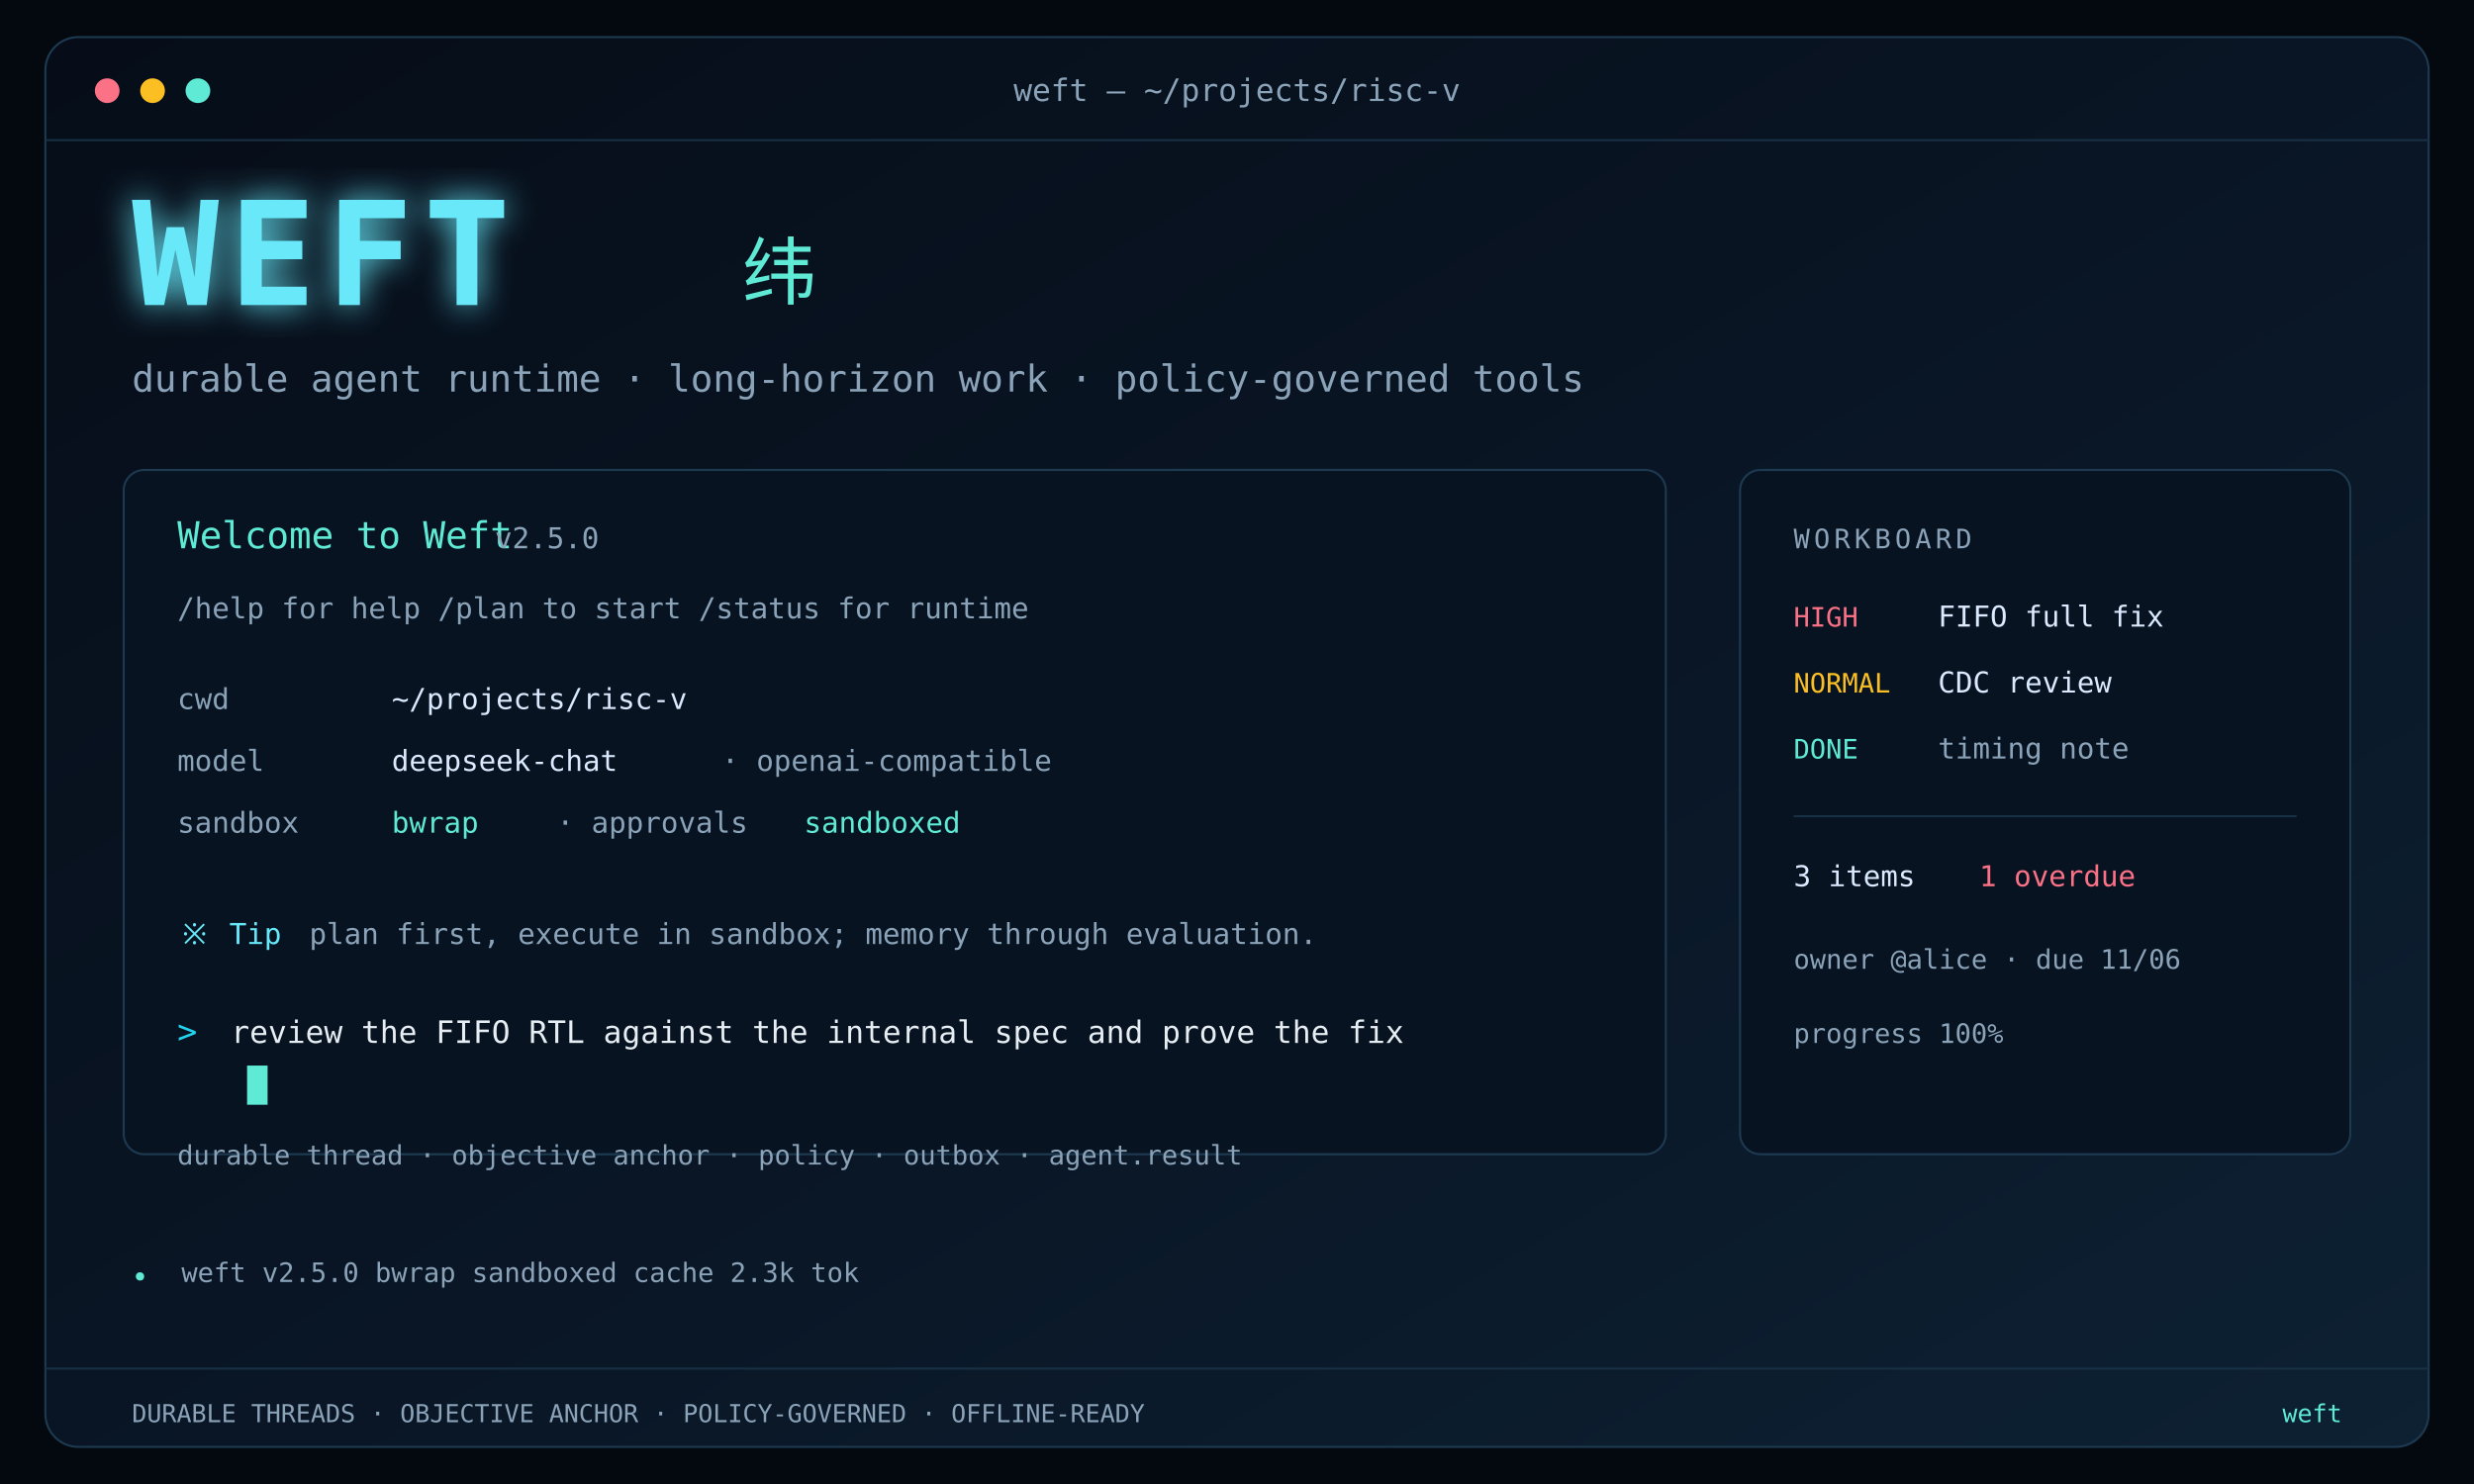
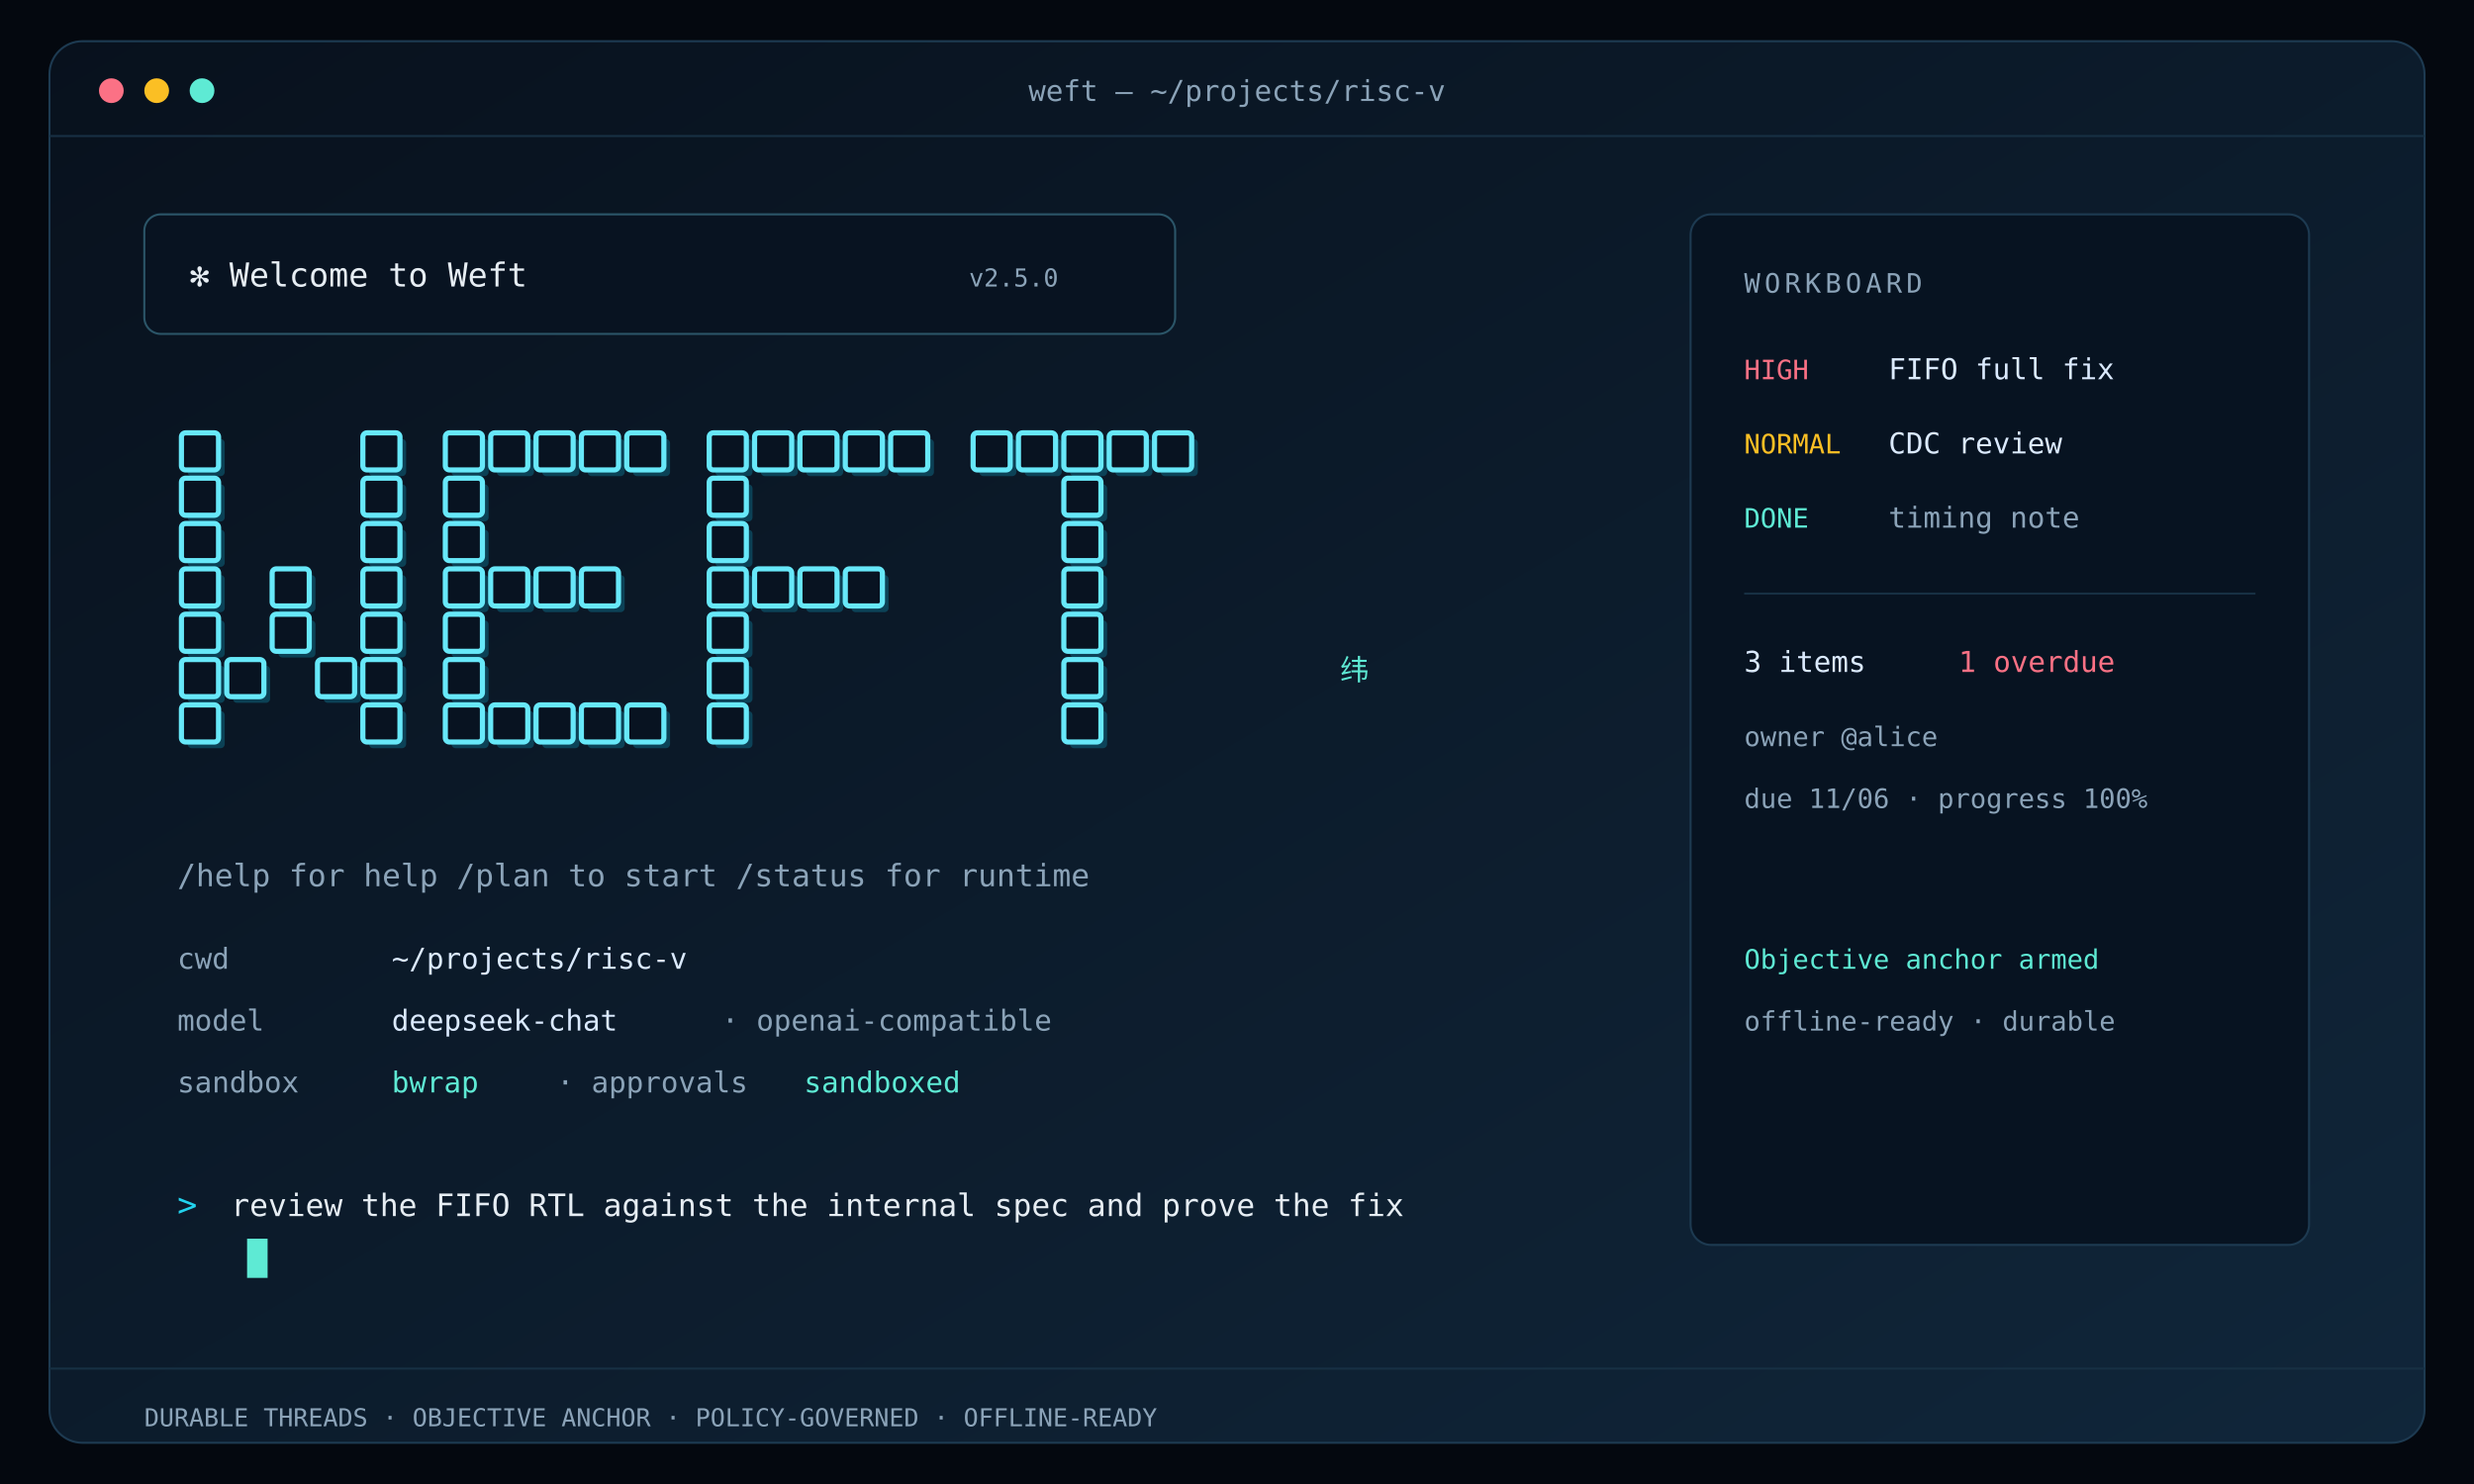
- <svg xmlns="http://www.w3.org/2000/svg" width="1200" height="720" viewBox="0 0 1200 720" role="img" aria-label="Weft CLI and Workboard preview">
+ <svg xmlns="http://www.w3.org/2000/svg" width="1200" height="720" viewBox="0 0 1200 720" role="img" aria-label="Weft CLI preview">
  <defs>
    <linearGradient id="bg" x1="0" y1="0" x2="1" y2="1">
-       <stop offset="0" stop-color="#060d18" />
-       <stop offset="0.6" stop-color="#0a1727" />
-       <stop offset="1" stop-color="#0d2133" />
+       <stop offset="0" stop-color="#08111d" />
+       <stop offset="1" stop-color="#10263a" />
    </linearGradient>
-     <linearGradient id="line" x1="0" y1="0" x2="1" y2="0">
-       <stop offset="0" stop-color="#22d3ee" stop-opacity="0.9" />
-       <stop offset="1" stop-color="#5eead4" stop-opacity="0.1" />
-     </linearGradient>
-     <filter id="glow" x="-30%" y="-30%" width="160%" height="160%">
-       <feGaussianBlur stdDeviation="8" result="b" />
-       <feMerge>
-         <feMergeNode in="b" />
-         <feMergeNode in="SourceGraphic" />
-       </feMerge>
-     </filter>
  </defs>
  <rect width="1200" height="720" fill="#04080f" />
-   <rect x="22" y="18" width="1156" height="684" rx="16" fill="url(#bg)" stroke="#1d3a51" />
-   <path d="M22 68 H1178" stroke="#173043" />
-   <circle cx="52" cy="44" r="6" fill="#fb7185" />
-   <circle cx="74" cy="44" r="6" fill="#fbbf24" />
-   <circle cx="96" cy="44" r="6" fill="#5eead4" />
-   <text x="600" y="49" text-anchor="middle" font-family="Consolas, monospace" font-size="15" fill="#8ba3b8">weft — ~/projects/risc-v</text>
+   <rect x="24" y="20" width="1152" height="680" rx="16" fill="url(#bg)" stroke="#1d3a51" />
+   <path d="M24 66 H1176" stroke="#173043" />
+   <circle cx="54" cy="44" r="6" fill="#fb7185" />
+   <circle cx="76" cy="44" r="6" fill="#fbbf24" />
+   <circle cx="98" cy="44" r="6" fill="#5eead4" />
+   <text x="600" y="49" text-anchor="middle" font-family="Consolas, monospace" font-size="14" fill="#8ba3b8">weft — ~/projects/risc-v</text>
  <g font-family="'Cascadia Code', Consolas, monospace">
-     <text x="64" y="148" font-size="70" font-weight="700" letter-spacing="5" fill="#67e8f9" filter="url(#glow)">WEFT</text>
-     <text x="360" y="145" font-size="36" fill="#5eead4">纬</text>
-     <text x="64" y="190" font-size="18" fill="#8ba3b8">durable agent runtime · long-horizon work · policy-governed tools</text>
-     <rect x="60" y="228" width="748" height="332" rx="10" fill="#071321" stroke="#1d3a51" />
-     <text x="86" y="266" font-size="18" fill="#5eead4">Welcome to Weft</text>
-     <text x="240" y="266" font-size="14" fill="#8ba3b8">v2.5.0</text>
-     <text x="86" y="300" font-size="14" fill="#8ba3b8">/help for help      /plan to start      /status for runtime</text>
-     <text x="86" y="344" font-size="14" fill="#8ba3b8">cwd      </text>
-     <text x="190" y="344" font-size="14" fill="#dbeafe">~/projects/risc-v</text>
-     <text x="86" y="374" font-size="14" fill="#8ba3b8">model    </text>
-     <text x="190" y="374" font-size="14" fill="#dbeafe">deepseek-chat</text>
-     <text x="350" y="374" font-size="14" fill="#8ba3b8">· openai-compatible</text>
-     <text x="86" y="404" font-size="14" fill="#8ba3b8">sandbox  </text>
-     <text x="190" y="404" font-size="14" fill="#5eead4">bwrap</text>
-     <text x="270" y="404" font-size="14" fill="#8ba3b8">· approvals </text>
-     <text x="390" y="404" font-size="14" fill="#5eead4">sandboxed</text>
-     <text x="86" y="458" font-size="14" fill="#67e8f9">※ Tip</text>
-     <text x="150" y="458" font-size="14" fill="#8ba3b8">plan first, execute in sandbox; memory through evaluation.</text>
-     <text x="86" y="506" font-size="16" fill="#22d3ee">&gt;</text>
-     <text x="112" y="506" font-size="15" fill="#e6edf3">review the FIFO RTL against the internal spec and prove the fix</text>
-     <text x="120" y="532" font-size="16" fill="#5eead4">█</text>
-     <text x="86" y="565" font-size="13" fill="#8ba3b8">durable thread · objective anchor · policy · outbox · agent.result</text>
-     <rect x="844" y="228" width="296" height="332" rx="10" fill="#071321" stroke="#1d3a51" />
-     <text x="870" y="266" font-size="13" fill="#8ba3b8" letter-spacing="2">WORKBOARD</text>
-     <text x="870" y="304" font-size="13" fill="#fb7185">HIGH</text>
-     <text x="940" y="304" font-size="14" fill="#dbeafe">FIFO full fix</text>
-     <text x="870" y="336" font-size="13" fill="#fbbf24">NORMAL</text>
-     <text x="940" y="336" font-size="14" fill="#dbeafe">CDC review</text>
-     <text x="870" y="368" font-size="13" fill="#5eead4">DONE</text>
-     <text x="940" y="368" font-size="14" fill="#8ba3b8">timing note</text>
-     <path d="M870 396 H1114" stroke="#173043" />
-     <text x="870" y="430" font-size="14" fill="#dbeafe">3 items</text>
-     <text x="960" y="430" font-size="14" fill="#fb7185">1 overdue</text>
-     <text x="870" y="470" font-size="13" fill="#8ba3b8">owner @alice · due 11/06</text>
-     <text x="870" y="506" font-size="13" fill="#8ba3b8">progress 100%</text>
-     <text x="64" y="622" font-size="13" fill="#5eead4">⏺</text>
-     <text x="88" y="622" font-size="13" fill="#8ba3b8">weft v2.5.0    bwrap    sandboxed    cache 2.3k tok</text>
+     <rect x="70" y="104" width="500" height="58" rx="8" fill="#081321" stroke="#2b5568" />
+     <text x="92" y="139" font-size="16" fill="#e6edf3">✻  Welcome to Weft</text>
+     <text x="470" y="139" font-size="12" fill="#8ba3b8">v2.5.0</text>
+     <rect x="91" y="213" width="18" height="18" rx="2" fill="#0e7490" opacity="0.45" />
+     <rect x="88" y="210" width="18" height="18" rx="2" fill="#081321" stroke="#67e8f9" stroke-width="2.5" />
+     <rect x="179" y="213" width="18" height="18" rx="2" fill="#0e7490" opacity="0.45" />
+     <rect x="176" y="210" width="18" height="18" rx="2" fill="#081321" stroke="#67e8f9" stroke-width="2.5" />
+     <rect x="91" y="235" width="18" height="18" rx="2" fill="#0e7490" opacity="0.45" />
+     <rect x="88" y="232" width="18" height="18" rx="2" fill="#081321" stroke="#67e8f9" stroke-width="2.5" />
+     <rect x="179" y="235" width="18" height="18" rx="2" fill="#0e7490" opacity="0.45" />
+     <rect x="176" y="232" width="18" height="18" rx="2" fill="#081321" stroke="#67e8f9" stroke-width="2.5" />
+     <rect x="91" y="257" width="18" height="18" rx="2" fill="#0e7490" opacity="0.45" />
+     <rect x="88" y="254" width="18" height="18" rx="2" fill="#081321" stroke="#67e8f9" stroke-width="2.5" />
+     <rect x="179" y="257" width="18" height="18" rx="2" fill="#0e7490" opacity="0.45" />
+     <rect x="176" y="254" width="18" height="18" rx="2" fill="#081321" stroke="#67e8f9" stroke-width="2.5" />
+     <rect x="91" y="279" width="18" height="18" rx="2" fill="#0e7490" opacity="0.45" />
+     <rect x="88" y="276" width="18" height="18" rx="2" fill="#081321" stroke="#67e8f9" stroke-width="2.5" />
+     <rect x="135" y="279" width="18" height="18" rx="2" fill="#0e7490" opacity="0.45" />
+     <rect x="132" y="276" width="18" height="18" rx="2" fill="#081321" stroke="#67e8f9" stroke-width="2.5" />
+     <rect x="179" y="279" width="18" height="18" rx="2" fill="#0e7490" opacity="0.45" />
+     <rect x="176" y="276" width="18" height="18" rx="2" fill="#081321" stroke="#67e8f9" stroke-width="2.5" />
+     <rect x="91" y="301" width="18" height="18" rx="2" fill="#0e7490" opacity="0.45" />
+     <rect x="88" y="298" width="18" height="18" rx="2" fill="#081321" stroke="#67e8f9" stroke-width="2.5" />
+     <rect x="135" y="301" width="18" height="18" rx="2" fill="#0e7490" opacity="0.45" />
+     <rect x="132" y="298" width="18" height="18" rx="2" fill="#081321" stroke="#67e8f9" stroke-width="2.5" />
+     <rect x="179" y="301" width="18" height="18" rx="2" fill="#0e7490" opacity="0.45" />
+     <rect x="176" y="298" width="18" height="18" rx="2" fill="#081321" stroke="#67e8f9" stroke-width="2.5" />
+     <rect x="91" y="323" width="18" height="18" rx="2" fill="#0e7490" opacity="0.45" />
+     <rect x="88" y="320" width="18" height="18" rx="2" fill="#081321" stroke="#67e8f9" stroke-width="2.5" />
+     <rect x="113" y="323" width="18" height="18" rx="2" fill="#0e7490" opacity="0.45" />
+     <rect x="110" y="320" width="18" height="18" rx="2" fill="#081321" stroke="#67e8f9" stroke-width="2.5" />
+     <rect x="157" y="323" width="18" height="18" rx="2" fill="#0e7490" opacity="0.45" />
+     <rect x="154" y="320" width="18" height="18" rx="2" fill="#081321" stroke="#67e8f9" stroke-width="2.5" />
+     <rect x="179" y="323" width="18" height="18" rx="2" fill="#0e7490" opacity="0.45" />
+     <rect x="176" y="320" width="18" height="18" rx="2" fill="#081321" stroke="#67e8f9" stroke-width="2.5" />
+     <rect x="91" y="345" width="18" height="18" rx="2" fill="#0e7490" opacity="0.45" />
+     <rect x="88" y="342" width="18" height="18" rx="2" fill="#081321" stroke="#67e8f9" stroke-width="2.5" />
+     <rect x="179" y="345" width="18" height="18" rx="2" fill="#0e7490" opacity="0.45" />
+     <rect x="176" y="342" width="18" height="18" rx="2" fill="#081321" stroke="#67e8f9" stroke-width="2.5" />
+     <rect x="219" y="213" width="18" height="18" rx="2" fill="#0e7490" opacity="0.45" />
+     <rect x="216" y="210" width="18" height="18" rx="2" fill="#081321" stroke="#67e8f9" stroke-width="2.5" />
+     <rect x="241" y="213" width="18" height="18" rx="2" fill="#0e7490" opacity="0.45" />
+     <rect x="238" y="210" width="18" height="18" rx="2" fill="#081321" stroke="#67e8f9" stroke-width="2.5" />
+     <rect x="263" y="213" width="18" height="18" rx="2" fill="#0e7490" opacity="0.45" />
+     <rect x="260" y="210" width="18" height="18" rx="2" fill="#081321" stroke="#67e8f9" stroke-width="2.5" />
+     <rect x="285" y="213" width="18" height="18" rx="2" fill="#0e7490" opacity="0.45" />
+     <rect x="282" y="210" width="18" height="18" rx="2" fill="#081321" stroke="#67e8f9" stroke-width="2.5" />
+     <rect x="307" y="213" width="18" height="18" rx="2" fill="#0e7490" opacity="0.45" />
+     <rect x="304" y="210" width="18" height="18" rx="2" fill="#081321" stroke="#67e8f9" stroke-width="2.5" />
+     <rect x="219" y="235" width="18" height="18" rx="2" fill="#0e7490" opacity="0.45" />
+     <rect x="216" y="232" width="18" height="18" rx="2" fill="#081321" stroke="#67e8f9" stroke-width="2.5" />
+     <rect x="219" y="257" width="18" height="18" rx="2" fill="#0e7490" opacity="0.45" />
+     <rect x="216" y="254" width="18" height="18" rx="2" fill="#081321" stroke="#67e8f9" stroke-width="2.5" />
+     <rect x="219" y="279" width="18" height="18" rx="2" fill="#0e7490" opacity="0.45" />
+     <rect x="216" y="276" width="18" height="18" rx="2" fill="#081321" stroke="#67e8f9" stroke-width="2.5" />
+     <rect x="241" y="279" width="18" height="18" rx="2" fill="#0e7490" opacity="0.45" />
+     <rect x="238" y="276" width="18" height="18" rx="2" fill="#081321" stroke="#67e8f9" stroke-width="2.5" />
+     <rect x="263" y="279" width="18" height="18" rx="2" fill="#0e7490" opacity="0.45" />
+     <rect x="260" y="276" width="18" height="18" rx="2" fill="#081321" stroke="#67e8f9" stroke-width="2.5" />
+     <rect x="285" y="279" width="18" height="18" rx="2" fill="#0e7490" opacity="0.45" />
+     <rect x="282" y="276" width="18" height="18" rx="2" fill="#081321" stroke="#67e8f9" stroke-width="2.5" />
+     <rect x="219" y="301" width="18" height="18" rx="2" fill="#0e7490" opacity="0.45" />
+     <rect x="216" y="298" width="18" height="18" rx="2" fill="#081321" stroke="#67e8f9" stroke-width="2.5" />
+     <rect x="219" y="323" width="18" height="18" rx="2" fill="#0e7490" opacity="0.45" />
+     <rect x="216" y="320" width="18" height="18" rx="2" fill="#081321" stroke="#67e8f9" stroke-width="2.5" />
+     <rect x="219" y="345" width="18" height="18" rx="2" fill="#0e7490" opacity="0.45" />
+     <rect x="216" y="342" width="18" height="18" rx="2" fill="#081321" stroke="#67e8f9" stroke-width="2.5" />
+     <rect x="241" y="345" width="18" height="18" rx="2" fill="#0e7490" opacity="0.45" />
+     <rect x="238" y="342" width="18" height="18" rx="2" fill="#081321" stroke="#67e8f9" stroke-width="2.5" />
+     <rect x="263" y="345" width="18" height="18" rx="2" fill="#0e7490" opacity="0.45" />
+     <rect x="260" y="342" width="18" height="18" rx="2" fill="#081321" stroke="#67e8f9" stroke-width="2.5" />
+     <rect x="285" y="345" width="18" height="18" rx="2" fill="#0e7490" opacity="0.45" />
+     <rect x="282" y="342" width="18" height="18" rx="2" fill="#081321" stroke="#67e8f9" stroke-width="2.5" />
+     <rect x="307" y="345" width="18" height="18" rx="2" fill="#0e7490" opacity="0.45" />
+     <rect x="304" y="342" width="18" height="18" rx="2" fill="#081321" stroke="#67e8f9" stroke-width="2.5" />
+     <rect x="347" y="213" width="18" height="18" rx="2" fill="#0e7490" opacity="0.45" />
+     <rect x="344" y="210" width="18" height="18" rx="2" fill="#081321" stroke="#67e8f9" stroke-width="2.5" />
+     <rect x="369" y="213" width="18" height="18" rx="2" fill="#0e7490" opacity="0.45" />
+     <rect x="366" y="210" width="18" height="18" rx="2" fill="#081321" stroke="#67e8f9" stroke-width="2.5" />
+     <rect x="391" y="213" width="18" height="18" rx="2" fill="#0e7490" opacity="0.45" />
+     <rect x="388" y="210" width="18" height="18" rx="2" fill="#081321" stroke="#67e8f9" stroke-width="2.5" />
+     <rect x="413" y="213" width="18" height="18" rx="2" fill="#0e7490" opacity="0.45" />
+     <rect x="410" y="210" width="18" height="18" rx="2" fill="#081321" stroke="#67e8f9" stroke-width="2.5" />
+     <rect x="435" y="213" width="18" height="18" rx="2" fill="#0e7490" opacity="0.45" />
+     <rect x="432" y="210" width="18" height="18" rx="2" fill="#081321" stroke="#67e8f9" stroke-width="2.5" />
+     <rect x="347" y="235" width="18" height="18" rx="2" fill="#0e7490" opacity="0.45" />
+     <rect x="344" y="232" width="18" height="18" rx="2" fill="#081321" stroke="#67e8f9" stroke-width="2.5" />
+     <rect x="347" y="257" width="18" height="18" rx="2" fill="#0e7490" opacity="0.45" />
+     <rect x="344" y="254" width="18" height="18" rx="2" fill="#081321" stroke="#67e8f9" stroke-width="2.5" />
+     <rect x="347" y="279" width="18" height="18" rx="2" fill="#0e7490" opacity="0.45" />
+     <rect x="344" y="276" width="18" height="18" rx="2" fill="#081321" stroke="#67e8f9" stroke-width="2.5" />
+     <rect x="369" y="279" width="18" height="18" rx="2" fill="#0e7490" opacity="0.45" />
+     <rect x="366" y="276" width="18" height="18" rx="2" fill="#081321" stroke="#67e8f9" stroke-width="2.5" />
+     <rect x="391" y="279" width="18" height="18" rx="2" fill="#0e7490" opacity="0.45" />
+     <rect x="388" y="276" width="18" height="18" rx="2" fill="#081321" stroke="#67e8f9" stroke-width="2.5" />
+     <rect x="413" y="279" width="18" height="18" rx="2" fill="#0e7490" opacity="0.45" />
+     <rect x="410" y="276" width="18" height="18" rx="2" fill="#081321" stroke="#67e8f9" stroke-width="2.5" />
+     <rect x="347" y="301" width="18" height="18" rx="2" fill="#0e7490" opacity="0.45" />
+     <rect x="344" y="298" width="18" height="18" rx="2" fill="#081321" stroke="#67e8f9" stroke-width="2.5" />
+     <rect x="347" y="323" width="18" height="18" rx="2" fill="#0e7490" opacity="0.45" />
+     <rect x="344" y="320" width="18" height="18" rx="2" fill="#081321" stroke="#67e8f9" stroke-width="2.5" />
+     <rect x="347" y="345" width="18" height="18" rx="2" fill="#0e7490" opacity="0.45" />
+     <rect x="344" y="342" width="18" height="18" rx="2" fill="#081321" stroke="#67e8f9" stroke-width="2.5" />
+     <rect x="475" y="213" width="18" height="18" rx="2" fill="#0e7490" opacity="0.45" />
+     <rect x="472" y="210" width="18" height="18" rx="2" fill="#081321" stroke="#67e8f9" stroke-width="2.5" />
+     <rect x="497" y="213" width="18" height="18" rx="2" fill="#0e7490" opacity="0.45" />
+     <rect x="494" y="210" width="18" height="18" rx="2" fill="#081321" stroke="#67e8f9" stroke-width="2.5" />
+     <rect x="519" y="213" width="18" height="18" rx="2" fill="#0e7490" opacity="0.45" />
+     <rect x="516" y="210" width="18" height="18" rx="2" fill="#081321" stroke="#67e8f9" stroke-width="2.5" />
+     <rect x="541" y="213" width="18" height="18" rx="2" fill="#0e7490" opacity="0.45" />
+     <rect x="538" y="210" width="18" height="18" rx="2" fill="#081321" stroke="#67e8f9" stroke-width="2.5" />
+     <rect x="563" y="213" width="18" height="18" rx="2" fill="#0e7490" opacity="0.45" />
+     <rect x="560" y="210" width="18" height="18" rx="2" fill="#081321" stroke="#67e8f9" stroke-width="2.5" />
+     <rect x="519" y="235" width="18" height="18" rx="2" fill="#0e7490" opacity="0.45" />
+     <rect x="516" y="232" width="18" height="18" rx="2" fill="#081321" stroke="#67e8f9" stroke-width="2.5" />
+     <rect x="519" y="257" width="18" height="18" rx="2" fill="#0e7490" opacity="0.45" />
+     <rect x="516" y="254" width="18" height="18" rx="2" fill="#081321" stroke="#67e8f9" stroke-width="2.5" />
+     <rect x="519" y="279" width="18" height="18" rx="2" fill="#0e7490" opacity="0.45" />
+     <rect x="516" y="276" width="18" height="18" rx="2" fill="#081321" stroke="#67e8f9" stroke-width="2.5" />
+     <rect x="519" y="301" width="18" height="18" rx="2" fill="#0e7490" opacity="0.45" />
+     <rect x="516" y="298" width="18" height="18" rx="2" fill="#081321" stroke="#67e8f9" stroke-width="2.5" />
+     <rect x="519" y="323" width="18" height="18" rx="2" fill="#0e7490" opacity="0.45" />
+     <rect x="516" y="320" width="18" height="18" rx="2" fill="#081321" stroke="#67e8f9" stroke-width="2.5" />
+     <rect x="519" y="345" width="18" height="18" rx="2" fill="#0e7490" opacity="0.45" />
+     <rect x="516" y="342" width="18" height="18" rx="2" fill="#081321" stroke="#67e8f9" stroke-width="2.5" />
+     <text x="650" y="330" font-size="14" fill="#5eead4">纬</text>
+     <text x="86" y="430" font-size="15" fill="#8ba3b8">/help for help      /plan to start      /status for runtime</text>
+     <text x="86" y="470" font-size="14" fill="#8ba3b8">cwd      </text>
+     <text x="190" y="470" font-size="14" fill="#dbeafe">~/projects/risc-v</text>
+     <text x="86" y="500" font-size="14" fill="#8ba3b8">model    </text>
+     <text x="190" y="500" font-size="14" fill="#dbeafe">deepseek-chat</text>
+     <text x="350" y="500" font-size="14" fill="#8ba3b8">· openai-compatible</text>
+     <text x="86" y="530" font-size="14" fill="#8ba3b8">sandbox  </text>
+     <text x="190" y="530" font-size="14" fill="#5eead4">bwrap</text>
+     <text x="270" y="530" font-size="14" fill="#8ba3b8">· approvals </text>
+     <text x="390" y="530" font-size="14" fill="#5eead4">sandboxed</text>
+     <text x="86" y="590" font-size="16" fill="#22d3ee">&gt;</text>
+     <text x="112" y="590" font-size="15" fill="#e6edf3">review the FIFO RTL against the internal spec and prove the fix</text>
+     <text x="120" y="616" font-size="16" fill="#5eead4">█</text>
+     <rect x="820" y="104" width="300" height="500" rx="10" fill="#071321" stroke="#1d3a51" />
+     <text x="846" y="142" font-size="13" fill="#8ba3b8" letter-spacing="2">WORKBOARD</text>
+     <text x="846" y="184" font-size="13" fill="#fb7185">HIGH</text>
+     <text x="916" y="184" font-size="14" fill="#dbeafe">FIFO full fix</text>
+     <text x="846" y="220" font-size="13" fill="#fbbf24">NORMAL</text>
+     <text x="916" y="220" font-size="14" fill="#dbeafe">CDC review</text>
+     <text x="846" y="256" font-size="13" fill="#5eead4">DONE</text>
+     <text x="916" y="256" font-size="14" fill="#8ba3b8">timing note</text>
+     <path d="M846 288 H1094" stroke="#173043" />
+     <text x="846" y="326" font-size="14" fill="#dbeafe">3 items</text>
+     <text x="950" y="326" font-size="14" fill="#fb7185">1 overdue</text>
+     <text x="846" y="362" font-size="13" fill="#8ba3b8">owner @alice</text>
+     <text x="846" y="392" font-size="13" fill="#8ba3b8">due 11/06 · progress 100%</text>
+     <text x="846" y="470" font-size="13" fill="#5eead4">Objective anchor armed</text>
+     <text x="846" y="500" font-size="13" fill="#8ba3b8">offline-ready · durable</text>
  </g>
-   <path d="M22 664 H1178" stroke="#173043" />
-   <text x="64" y="690" font-family="Consolas, monospace" font-size="12" fill="#8ba3b8">DURABLE THREADS · OBJECTIVE ANCHOR · POLICY-GOVERNED · OFFLINE-READY</text>
-   <text x="1136" y="690" text-anchor="end" font-family="Consolas, monospace" font-size="12" fill="#5eead4">weft</text>
+   <path d="M24 664 H1176" stroke="#173043" />
+   <text x="70" y="692" font-family="Consolas, monospace" font-size="12" fill="#8ba3b8">DURABLE THREADS · OBJECTIVE ANCHOR · POLICY-GOVERNED · OFFLINE-READY</text>
</svg>
